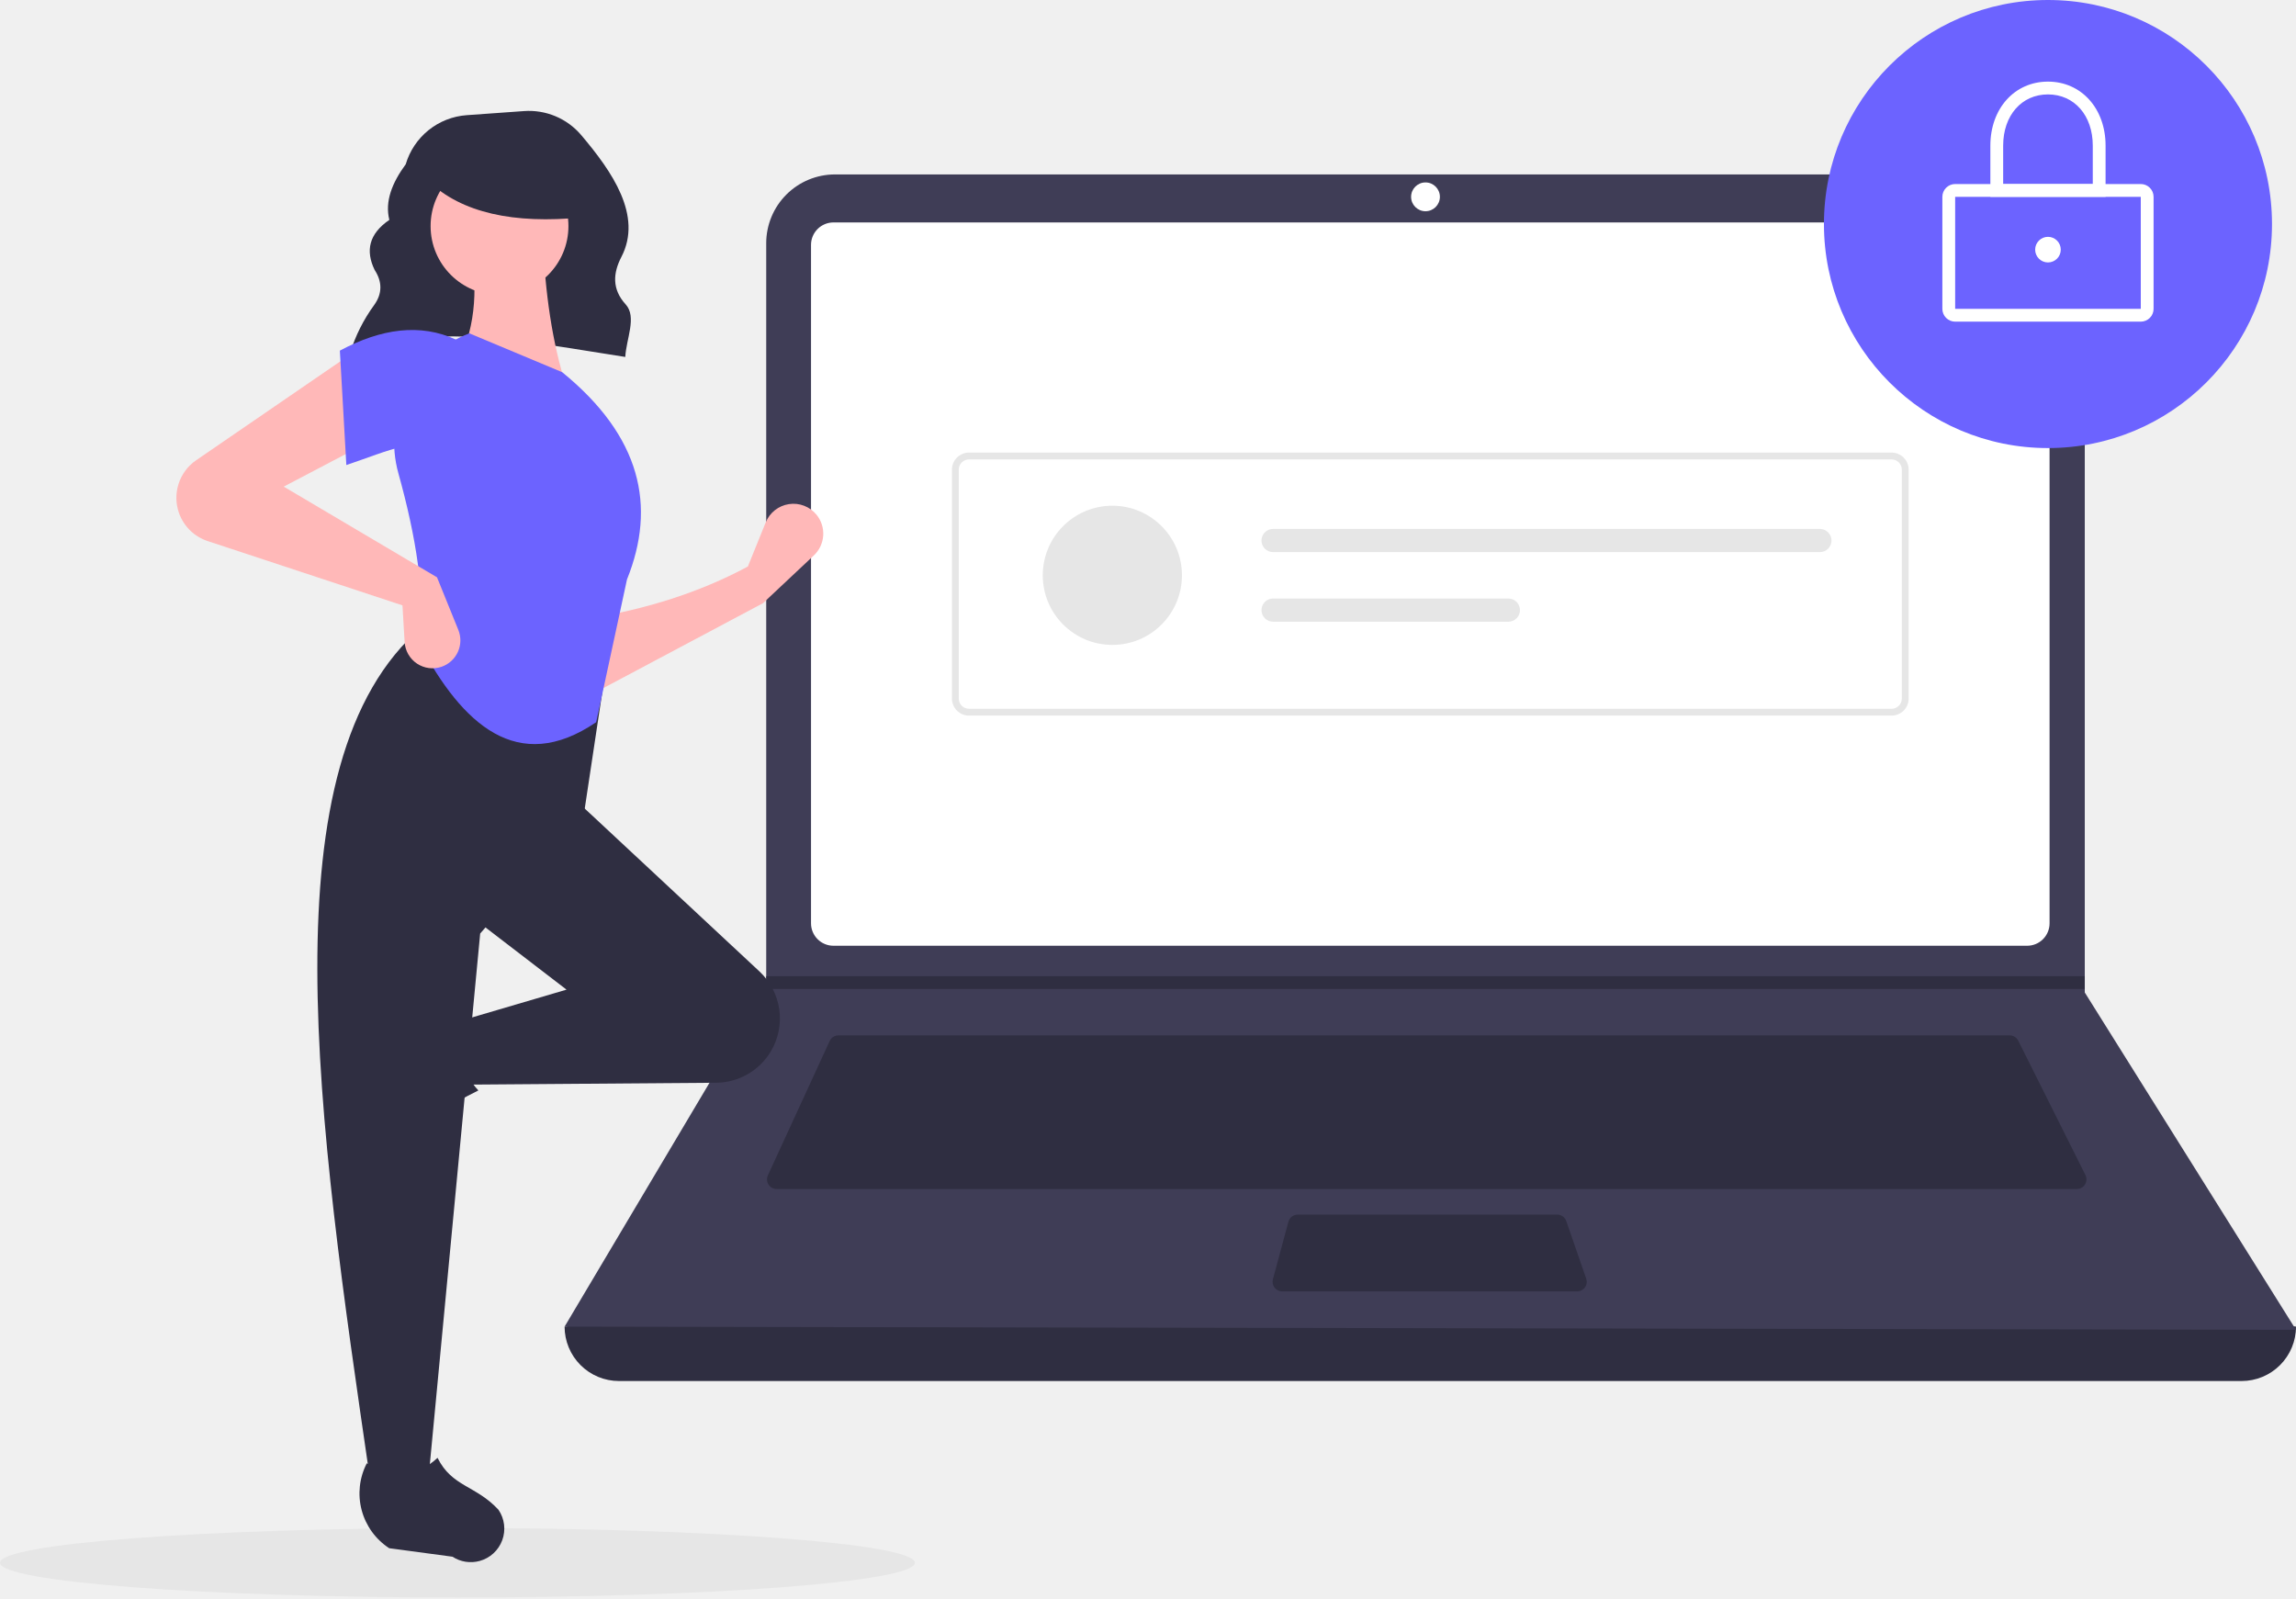
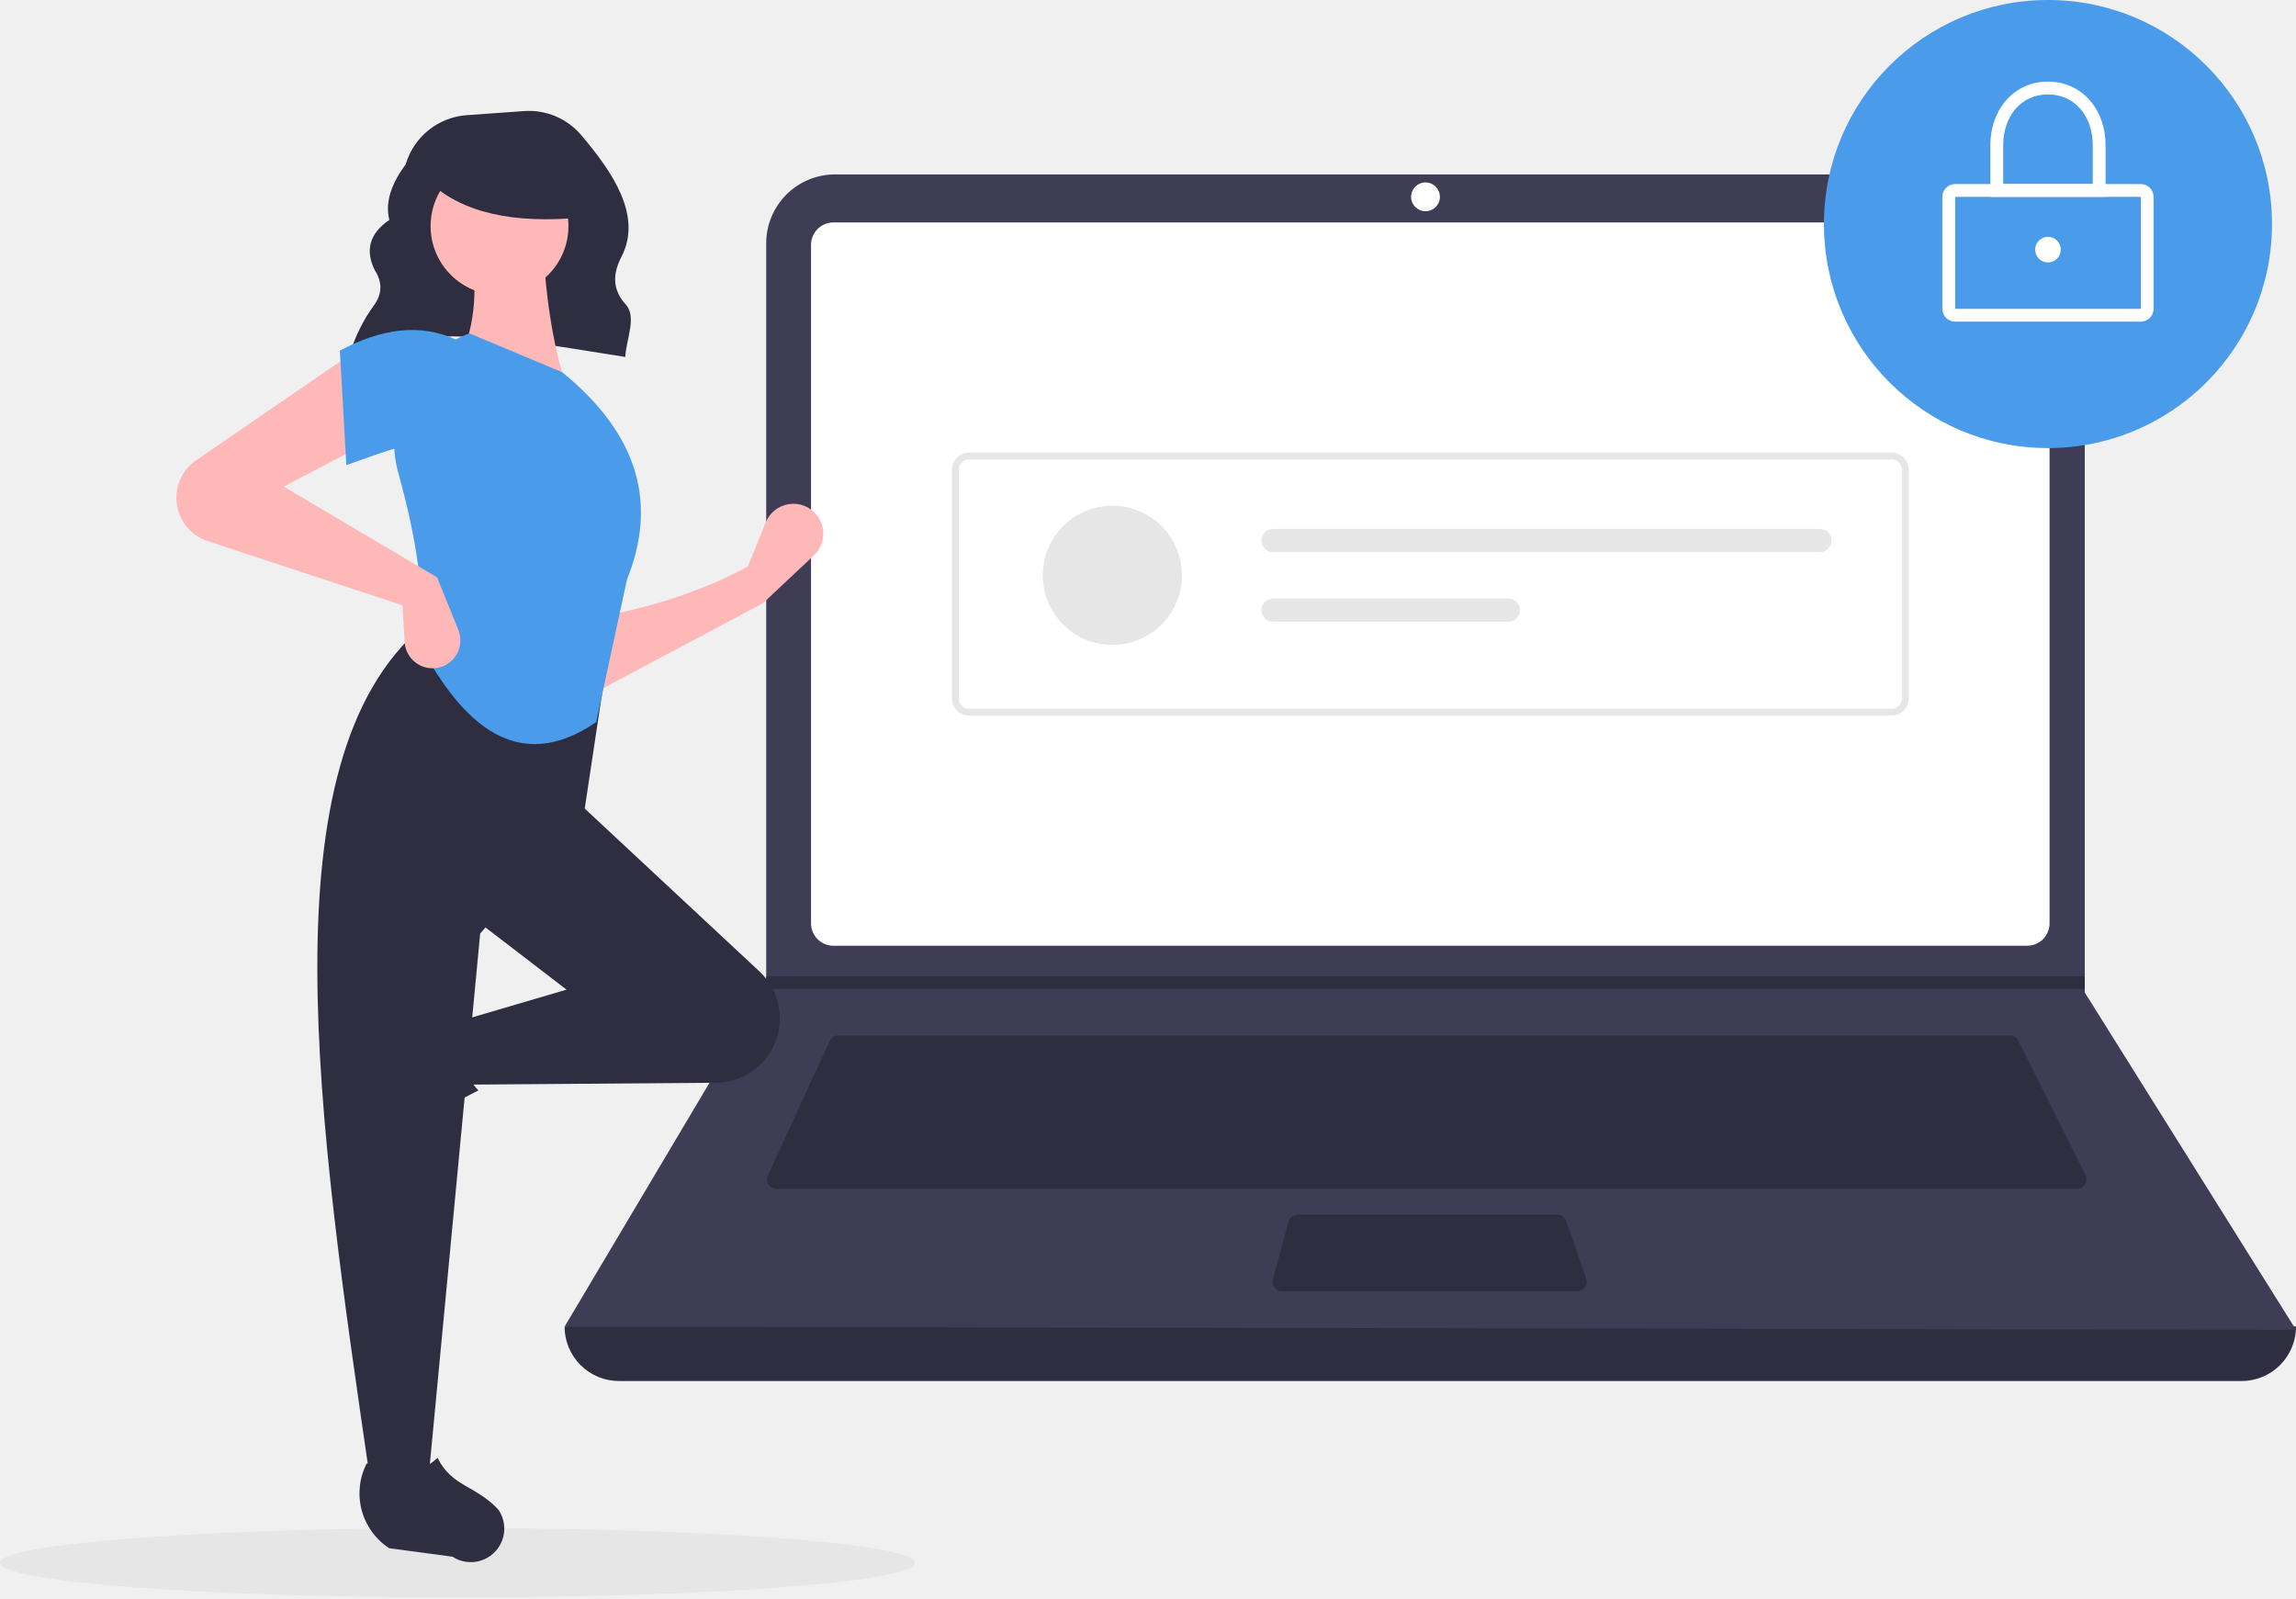
<svg xmlns="http://www.w3.org/2000/svg" width="793" height="552" viewBox="0 0 793 552" fill="none">
  <g clip-path="url(#clip0_284_913)">
    <path d="M158 551.731C245.261 551.731 316 546.359 316 539.731C316 533.104 245.261 527.731 158 527.731C70.739 527.731 0 533.104 0 539.731C0 546.359 70.739 551.731 158 551.731Z" fill="#E6E6E6" />
    <path d="M120.772 122.42C148.269 110.724 182.517 118.134 215.963 123.277C216.274 117.049 220.047 109.469 216.095 105.124C211.294 99.846 211.736 94.299 214.625 88.721C222.013 74.456 211.428 59.277 200.741 46.656C198.332 43.818 195.288 41.587 191.855 40.147C188.422 38.706 184.698 38.095 180.985 38.364L161.188 39.778C156.37 40.122 151.773 41.929 148.01 44.958C144.248 47.986 141.5 52.092 140.135 56.724C135.408 63.154 132.878 69.565 134.471 75.943C127.39 80.782 126.2 86.623 129.382 93.207C132.08 97.353 132.051 101.389 129.259 105.313C125.593 110.316 122.784 115.894 120.949 121.819L120.772 122.42Z" fill="#2F2E41" />
    <path d="M774.209 476.963H213.791C208.807 476.963 204.028 474.983 200.504 471.459C196.98 467.935 195 463.156 195 458.172C398.151 434.562 597.485 434.562 793 458.172C793 463.156 791.02 467.935 787.496 471.459C783.972 474.983 779.193 476.963 774.209 476.963Z" fill="#2F2E41" />
    <path d="M793 459.277L195 458.172L264.306 341.556L264.638 341.004V83.996C264.637 80.877 265.252 77.788 266.445 74.906C267.639 72.024 269.389 69.405 271.595 67.199C273.8 64.993 276.419 63.243 279.301 62.05C282.183 60.856 285.272 60.242 288.392 60.242H696.292C699.411 60.242 702.501 60.856 705.383 62.05C708.265 63.243 710.883 64.993 713.089 67.199C715.295 69.405 717.045 72.024 718.239 74.906C719.432 77.788 720.046 80.877 720.046 83.996V342.772L793 459.277Z" fill="#3F3D56" />
    <path d="M287.85 76.823C285.799 76.825 283.832 77.641 282.382 79.091C280.931 80.542 280.115 82.509 280.113 84.56V318.896C280.115 320.948 280.931 322.915 282.382 324.365C283.832 325.816 285.799 326.632 287.85 326.634H700.15C702.201 326.631 704.168 325.815 705.618 324.365C707.069 322.914 707.885 320.948 707.887 318.896V84.56C707.885 82.509 707.069 80.542 705.618 79.091C704.168 77.641 702.201 76.825 700.15 76.823H287.85Z" fill="white" />
    <path d="M289.578 357.584C288.944 357.585 288.324 357.767 287.79 358.109C287.256 358.451 286.831 358.939 286.565 359.514L265.21 405.939C264.977 406.445 264.876 407 264.914 407.555C264.953 408.11 265.13 408.646 265.43 409.114C265.73 409.582 266.143 409.968 266.631 410.235C267.119 410.502 267.666 410.641 268.222 410.641H717.314C717.879 410.641 718.435 410.497 718.929 410.222C719.423 409.946 719.838 409.549 720.135 409.069C720.432 408.588 720.601 408.039 720.627 407.474C720.652 406.91 720.532 406.348 720.279 405.842L697.067 359.417C696.793 358.865 696.37 358.401 695.846 358.077C695.322 357.753 694.718 357.582 694.102 357.584H289.578Z" fill="#2F2E41" />
    <path d="M492.342 72.954C495.089 72.954 497.316 70.727 497.316 67.98C497.316 65.233 495.089 63.005 492.342 63.005C489.595 63.005 487.368 65.233 487.368 67.98C487.368 70.727 489.595 72.954 492.342 72.954Z" fill="white" />
    <path d="M448.2 419.484C447.471 419.485 446.763 419.726 446.184 420.169C445.605 420.613 445.189 421.234 444.998 421.938L439.642 441.834C439.509 442.326 439.492 442.841 439.59 443.341C439.689 443.84 439.902 444.31 440.211 444.714C440.521 445.118 440.919 445.445 441.376 445.67C441.832 445.896 442.334 446.013 442.843 446.013H544.717C545.246 446.013 545.767 445.887 546.237 445.644C546.707 445.402 547.112 445.051 547.418 444.62C547.725 444.189 547.924 443.692 547.999 443.168C548.074 442.645 548.023 442.111 547.85 441.612L540.963 421.715C540.737 421.064 540.314 420.499 539.752 420.099C539.191 419.7 538.519 419.485 537.829 419.484H448.2Z" fill="#2F2E41" />
    <path d="M720.046 337.135V341.556H264.306L264.649 341.004V337.135H720.046Z" fill="#2F2E41" />
-     <path d="M707.335 154.75C750.068 154.75 784.71 120.108 784.71 77.375C784.71 34.642 750.068 0 707.335 0C664.602 0 629.959 34.642 629.959 77.375C629.959 120.108 664.602 154.75 707.335 154.75Z" fill="#6C63FF" />
+     <path d="M707.335 154.75C750.068 154.75 784.71 120.108 784.71 77.375C784.71 34.642 750.068 0 707.335 0C664.602 0 629.959 34.642 629.959 77.375C629.959 120.108 664.602 154.75 707.335 154.75Z" fill="#4B9BEB" />
    <path d="M739.39 111.089H675.279C674.107 111.088 672.983 110.621 672.154 109.792C671.325 108.964 670.859 107.84 670.858 106.667V67.98C670.859 66.807 671.325 65.683 672.154 64.855C672.983 64.026 674.107 63.559 675.279 63.558H739.39C740.562 63.559 741.686 64.026 742.515 64.855C743.344 65.683 743.81 66.807 743.811 67.98V106.667C743.81 107.84 743.344 108.964 742.515 109.792C741.686 110.621 740.562 111.088 739.39 111.089ZM675.279 67.98V106.667H739.393L739.39 67.98L675.279 67.98Z" fill="white" />
    <path d="M727.231 67.98H687.438V50.294C687.438 37.484 695.806 28.187 707.334 28.187C718.863 28.187 727.231 37.484 727.231 50.294L727.231 67.98ZM691.859 63.558H722.81V50.294C722.81 39.881 716.446 32.608 707.335 32.608C698.223 32.608 691.859 39.881 691.859 50.294L691.859 63.558Z" fill="white" />
    <path d="M707.335 90.639C709.776 90.639 711.756 88.66 711.756 86.218C711.756 83.776 709.776 81.797 707.335 81.797C704.893 81.797 702.913 83.776 702.913 86.218C702.913 88.66 704.893 90.639 707.335 90.639Z" fill="white" />
    <path d="M653.32 247.149H334.68C333.116 247.148 331.616 246.525 330.51 245.419C329.403 244.313 328.781 242.813 328.779 241.249V162.208C328.781 160.643 329.403 159.144 330.51 158.037C331.616 156.931 333.116 156.309 334.68 156.307H653.32C654.884 156.309 656.384 156.931 657.49 158.037C658.596 159.144 659.219 160.643 659.221 162.208V241.249C659.219 242.813 658.596 244.313 657.49 245.419C656.384 246.525 654.884 247.148 653.32 247.149ZM334.68 158.667C333.741 158.668 332.841 159.042 332.178 159.705C331.514 160.369 331.141 161.269 331.14 162.208V241.249C331.141 242.187 331.514 243.087 332.178 243.751C332.841 244.415 333.741 244.788 334.68 244.789H653.32C654.259 244.788 655.158 244.415 655.822 243.751C656.486 243.087 656.859 242.187 656.86 241.249V162.208C656.859 161.269 656.486 160.369 655.822 159.705C655.158 159.042 654.259 158.668 653.32 158.667L334.68 158.667Z" fill="#E6E6E6" />
    <path d="M384.19 222.732C397.465 222.732 408.227 211.97 408.227 198.696C408.227 185.421 397.465 174.659 384.19 174.659C370.915 174.659 360.154 185.421 360.154 198.696C360.154 211.97 370.915 222.732 384.19 222.732Z" fill="#E6E6E6" />
    <path d="M439.703 182.671C439.176 182.67 438.655 182.773 438.168 182.974C437.681 183.175 437.239 183.47 436.866 183.842C436.494 184.214 436.198 184.656 435.996 185.143C435.794 185.629 435.691 186.151 435.691 186.677C435.691 187.204 435.794 187.725 435.996 188.212C436.198 188.698 436.494 189.14 436.866 189.512C437.239 189.884 437.681 190.179 438.168 190.38C438.655 190.581 439.176 190.684 439.703 190.683H628.561C629.623 190.683 630.642 190.261 631.393 189.51C632.145 188.759 632.567 187.74 632.567 186.677C632.567 185.615 632.145 184.596 631.393 183.844C630.642 183.093 629.623 182.671 628.561 182.671H439.703Z" fill="#E6E6E6" />
    <path d="M439.703 206.708C438.641 206.708 437.622 207.13 436.87 207.881C436.119 208.632 435.697 209.651 435.697 210.714C435.697 211.776 436.119 212.795 436.87 213.546C437.622 214.298 438.641 214.72 439.703 214.72H520.969C522.032 214.72 523.05 214.298 523.802 213.546C524.553 212.795 524.975 211.776 524.975 210.714C524.975 209.651 524.553 208.632 523.802 207.881C523.05 207.13 522.032 206.708 520.969 206.708H439.703Z" fill="#E6E6E6" />
    <path d="M263.522 208.328L204.619 239.644L203.873 213.547C223.099 210.338 241.39 204.75 258.303 195.653L264.463 180.433C265.134 178.774 266.225 177.319 267.629 176.209C269.033 175.1 270.701 174.375 272.47 174.105C274.238 173.834 276.047 174.029 277.717 174.669C279.388 175.309 280.864 176.372 282 177.755C283.661 179.778 284.492 182.356 284.323 184.969C284.154 187.581 282.999 190.031 281.091 191.824L263.522 208.328Z" fill="#FFB8B8" />
    <path d="M119.598 389.133C119.168 387.557 119.077 385.908 119.33 384.294C119.584 382.68 120.176 381.138 121.067 379.77L134.007 359.912C137.067 355.215 141.763 351.823 147.184 350.393C152.604 348.962 158.363 349.597 163.342 352.173C157.904 361.429 158.662 369.549 165.22 376.606C155.039 381.576 145.63 387.991 137.284 395.651C135.76 396.69 134.01 397.35 132.18 397.575C130.35 397.801 128.492 397.586 126.762 396.948C125.031 396.31 123.479 395.268 122.232 393.909C120.986 392.549 120.083 390.912 119.598 389.133Z" fill="#2F2E41" />
    <path d="M266.205 363.168C264.247 366.432 261.483 369.137 258.178 371.025C254.874 372.912 251.139 373.919 247.334 373.948L161.374 374.599L157.646 352.976L195.672 341.792L163.61 317.187L198.654 276.178L262.304 335.503C266.024 338.97 268.441 343.609 269.151 348.645C269.861 353.681 268.821 358.808 266.205 363.168Z" fill="#2F2E41" />
    <path d="M147.953 511.045H127.821C109.746 387.147 91.347 262.903 145.716 216.53L209.838 226.968L201.636 281.398L165.847 322.406L147.953 511.045Z" fill="#2F2E41" />
    <path d="M165.649 539.112C164.073 539.542 162.424 539.633 160.81 539.38C159.196 539.127 157.655 538.535 156.286 537.643L134.427 534.705C129.73 531.645 126.338 526.949 124.907 521.529C123.477 516.108 124.111 510.35 126.686 505.37C135.943 510.808 144.063 510.049 151.12 503.491C156.106 513.558 164.321 512.944 172.166 521.426C173.205 522.949 173.865 524.699 174.091 526.529C174.316 528.36 174.101 530.217 173.464 531.948C172.826 533.678 171.784 535.231 170.425 536.477C169.066 537.723 167.428 538.626 165.649 539.112Z" fill="#2F2E41" />
    <path d="M195.672 133.767L158.391 124.82C164.583 112.146 165.093 98.044 162.119 83.066L187.47 82.32C188.264 100.946 190.667 118.347 195.672 133.767Z" fill="#FFB8B8" />
-     <path d="M205.918 249.418C178.779 267.911 159.603 250.051 144.97 222.495C147.004 205.633 143.711 185.454 137.614 163.528C134.902 153.858 135.914 143.522 140.451 134.561C144.988 125.6 152.719 118.666 162.119 115.127L194.18 128.548C221.404 150.739 226.762 174.775 216.549 200.127L205.918 249.418Z" fill="#6C63FF" />
+     <path d="M205.918 249.418C178.779 267.911 159.603 250.051 144.97 222.495C147.004 205.633 143.711 185.454 137.614 163.528C134.902 153.858 135.914 143.522 140.451 134.561C144.988 125.6 152.719 118.666 162.119 115.127L194.18 128.548C221.404 150.739 226.762 174.775 216.549 200.127L205.918 249.418Z" fill="#4B9BEB" />
    <path d="M127.821 152.408L97.997 168.065L150.935 199.381L158.301 217.55C158.793 218.763 159.032 220.063 159.005 221.372C158.978 222.68 158.684 223.969 158.143 225.16C157.601 226.351 156.822 227.42 155.854 228.3C154.886 229.181 153.749 229.855 152.512 230.281C151.106 230.766 149.606 230.919 148.131 230.728C146.656 230.536 145.245 230.006 144.009 229.179C142.773 228.351 141.745 227.249 141.006 225.957C140.268 224.666 139.838 223.222 139.75 221.737L139.005 209.074L71.722 186.87C69.455 186.122 67.388 184.868 65.677 183.203C63.967 181.537 62.658 179.505 61.849 177.259C60.67 173.985 60.61 170.412 61.678 167.101C62.746 163.789 64.882 160.925 67.752 158.956L121.856 121.838L127.821 152.408Z" fill="#FFB8B8" />
-     <path d="M157.646 155.39C145.207 149.939 133.896 155.86 119.62 160.609L117.383 121.092C131.559 113.536 145.075 111.499 157.646 117.364L157.646 155.39Z" fill="#6C63FF" />
+     <path d="M157.646 155.39C145.207 149.939 133.896 155.86 119.62 160.609L117.383 121.092C131.559 113.536 145.075 111.499 157.646 117.364L157.646 155.39Z" fill="#4B9BEB" />
    <path d="M172.525 101.895C185.671 101.895 196.327 91.238 196.327 78.093C196.327 64.947 185.671 54.29 172.525 54.29C159.379 54.29 148.723 64.947 148.723 78.093C148.723 91.238 159.379 101.895 172.525 101.895Z" fill="#FFB8B8" />
    <path d="M201 75.089C177.434 77.397 159.477 73.543 148 62.569V53.732H199L201 75.089Z" fill="#2F2E41" />
  </g>
  <defs>
    <clipPath id="clip0_284_913">
      <rect width="793" height="551.732" fill="white" />
    </clipPath>
  </defs>
</svg>
